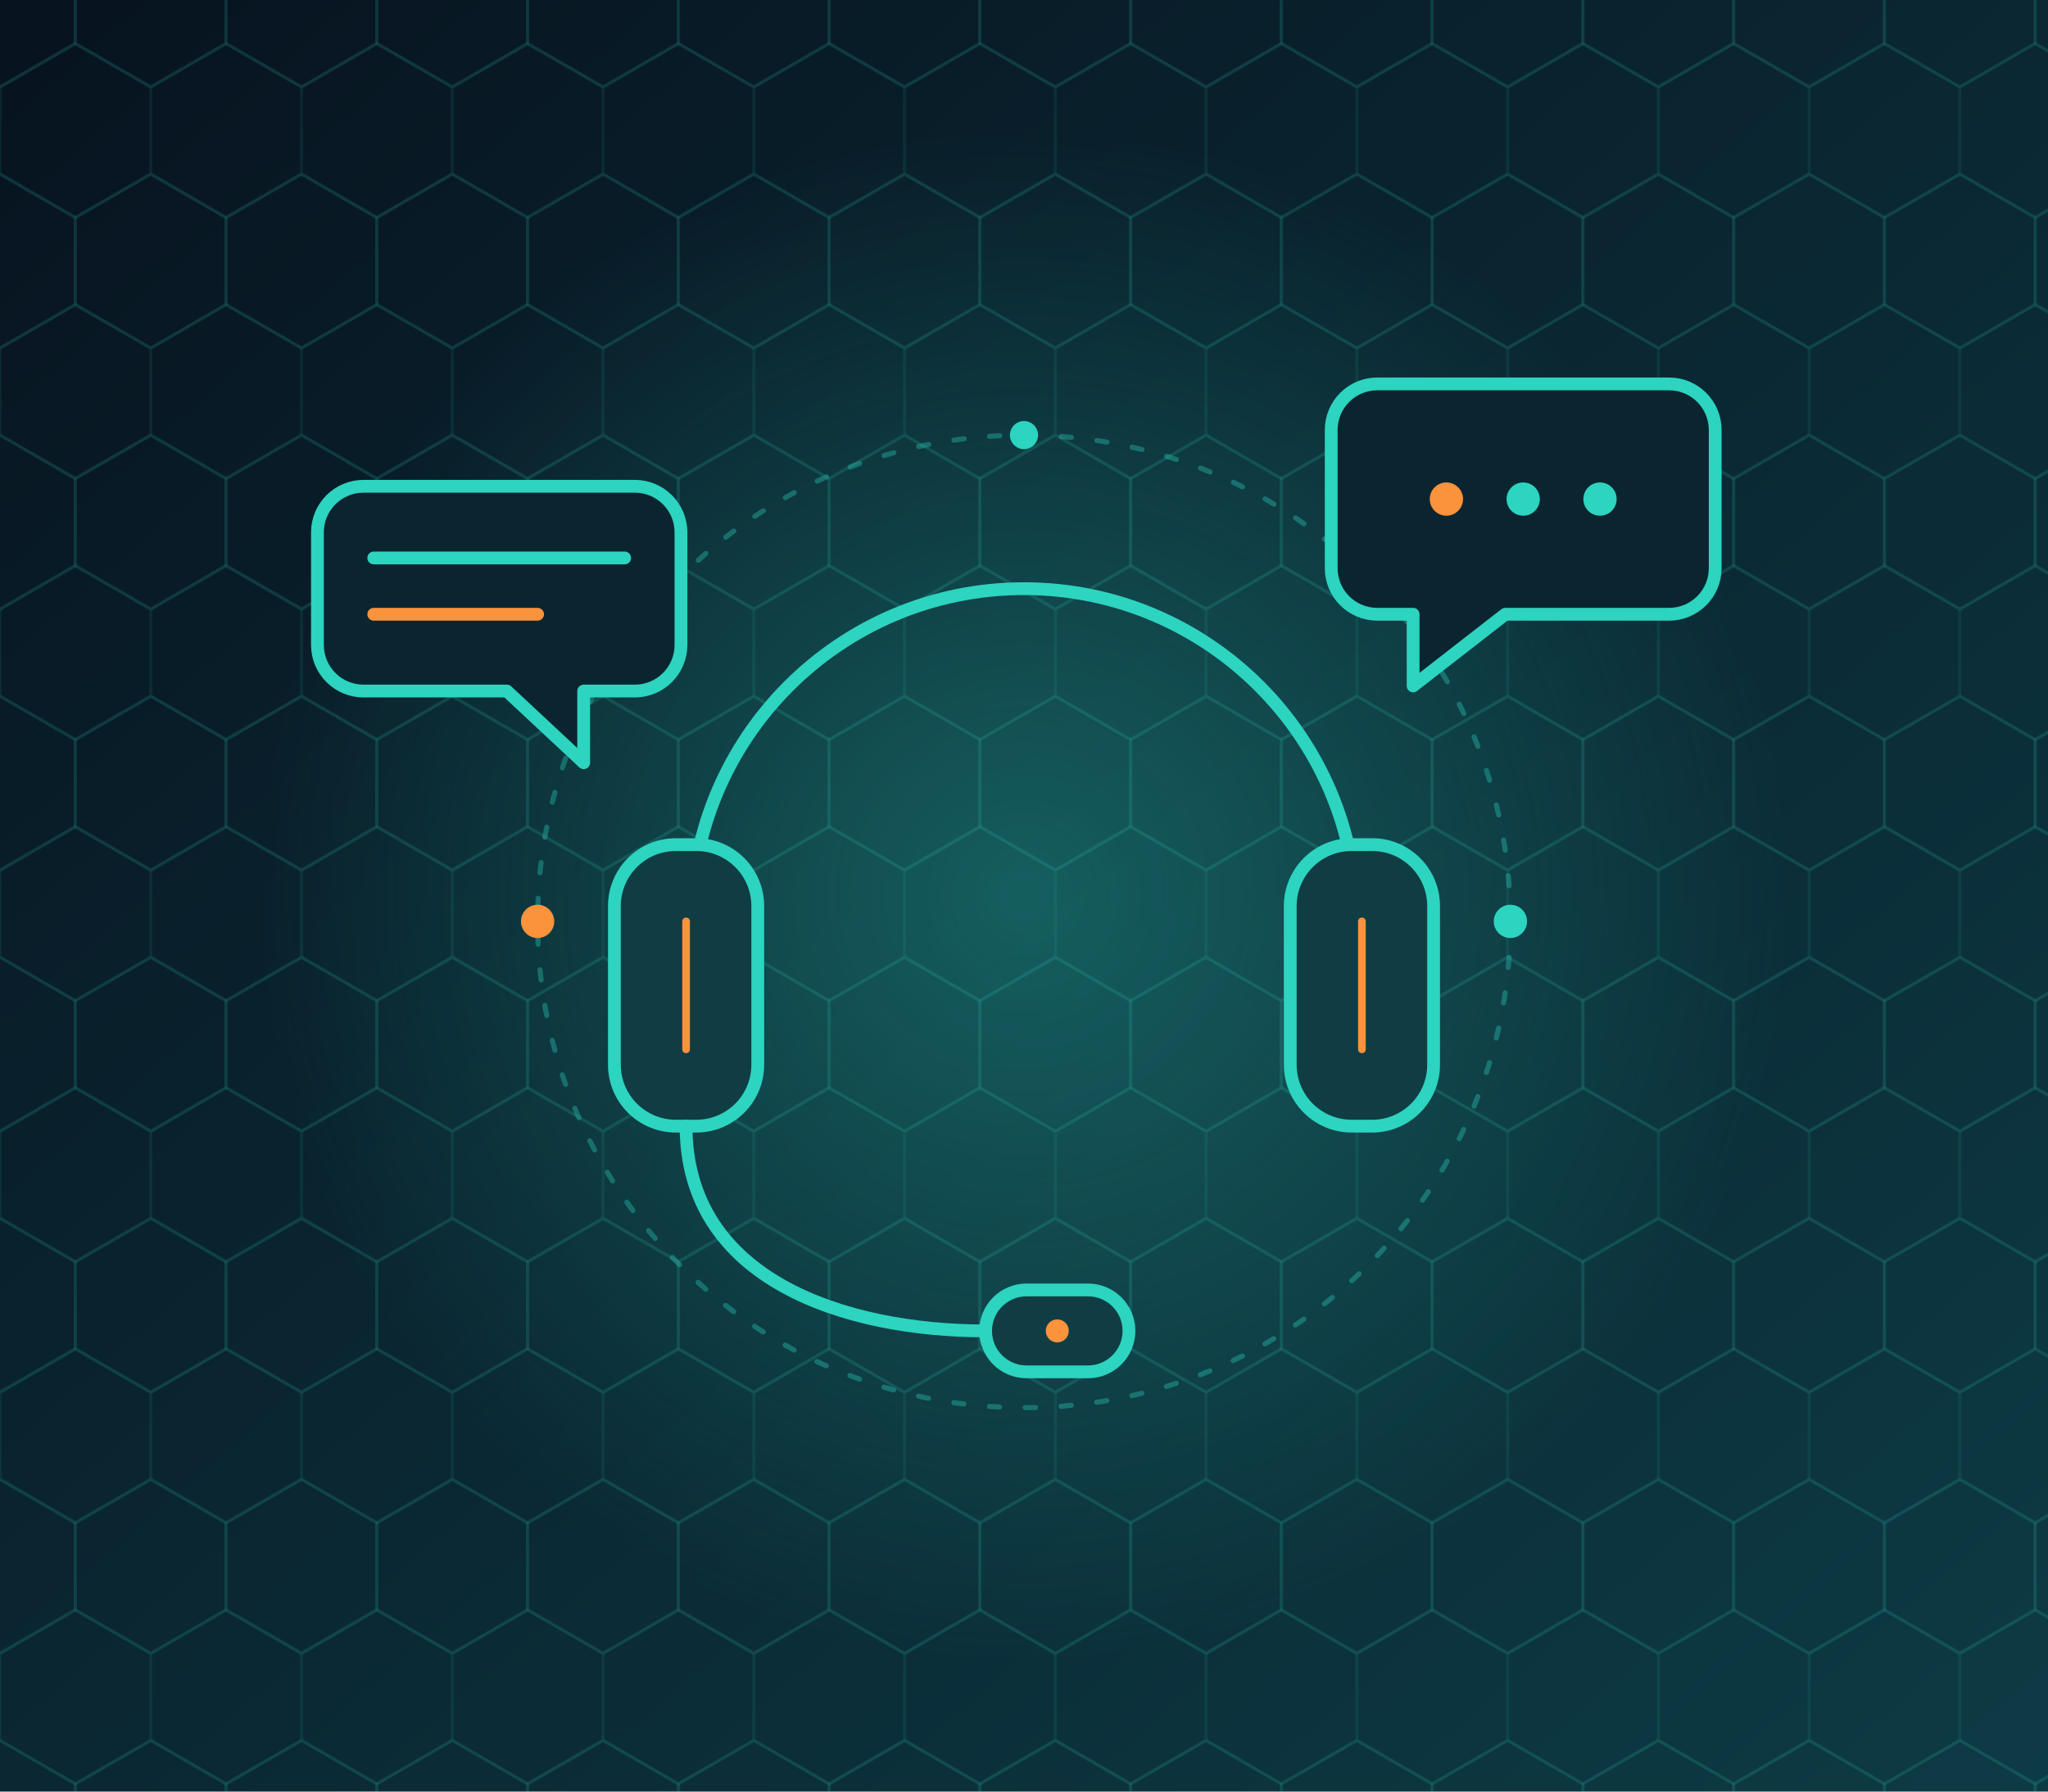
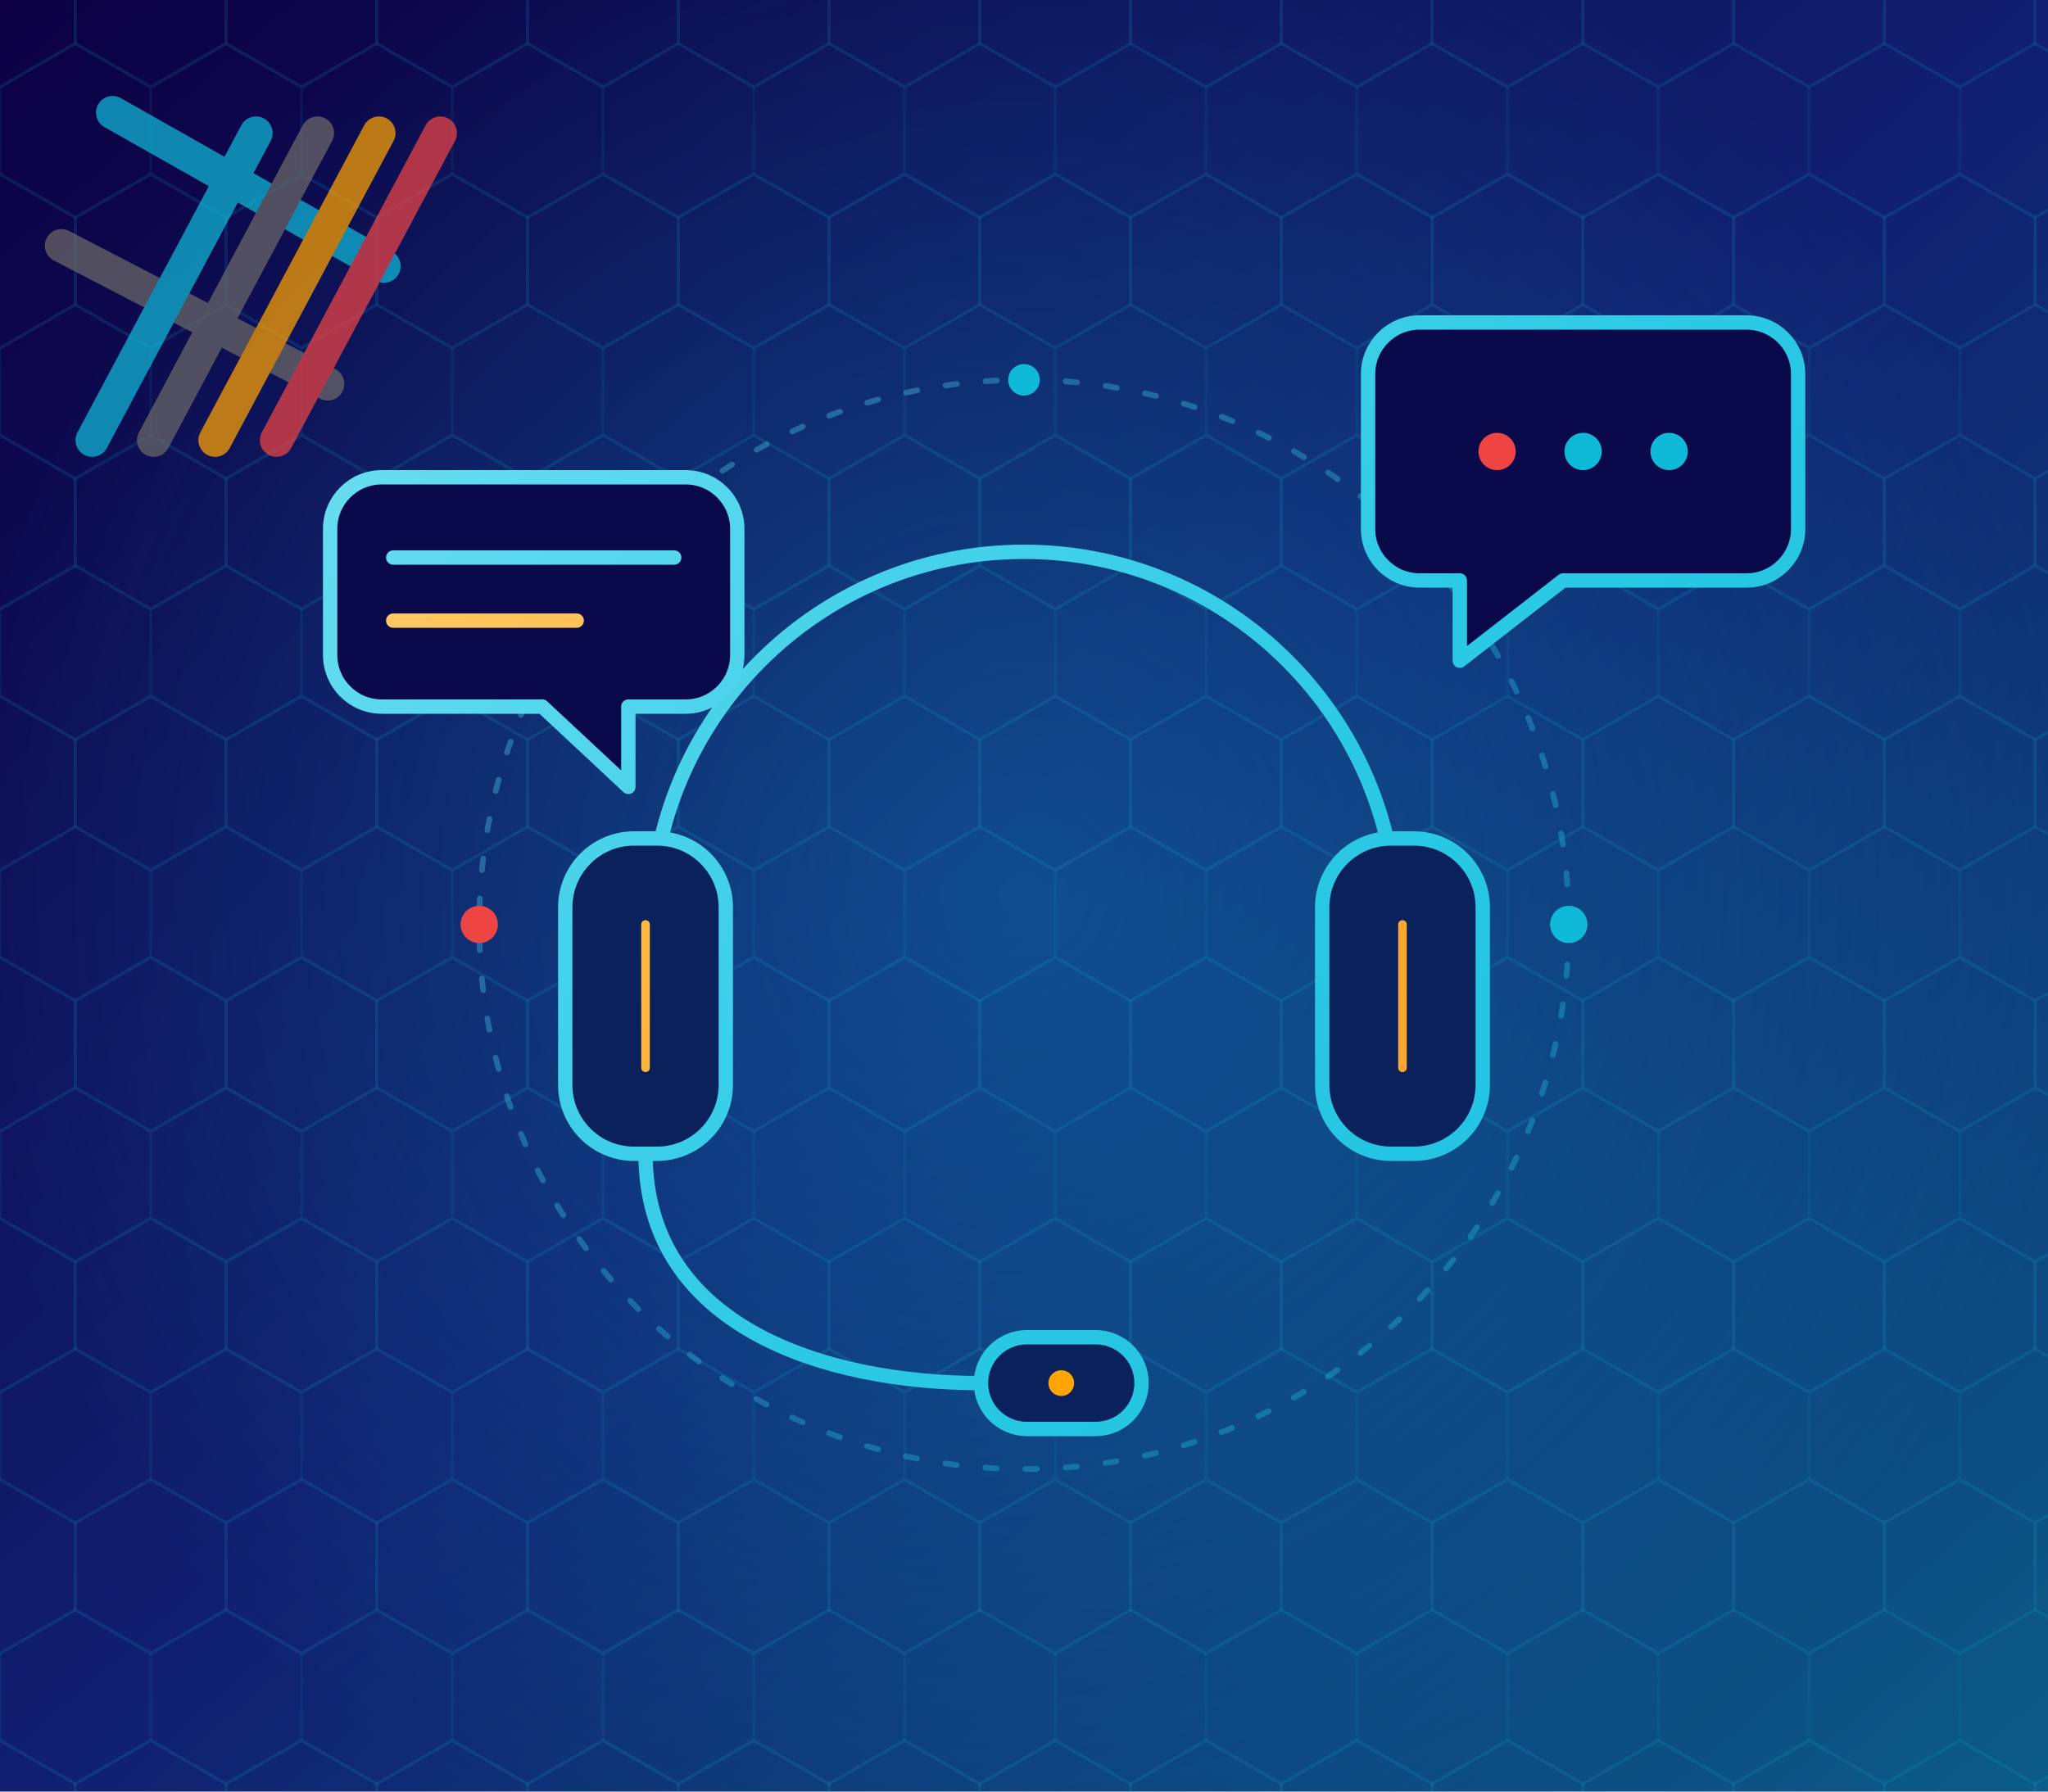
<svg xmlns="http://www.w3.org/2000/svg" viewBox="0 0 800 700" role="img" aria-label="Support headset with chat bubbles">
  <defs>
    <linearGradient id="bg" x1="0" y1="0" x2="1" y2="1">
-       <stop offset="0" stop-color="#07131f" />
-       <stop offset="1" stop-color="#0d3b45" />
+       <stop offset="0" stop-color="#0C0042" />
+       <stop offset="0.5" stop-color="#101F6E" />
+       <stop offset="1" stop-color="#0B5C88" />
    </linearGradient>
-     <radialGradient id="gl" cx="0.5" cy="0.5" r="0.5">
-       <stop offset="0" stop-color="#2dd4bf" stop-opacity="0.32" />
-       <stop offset="1" stop-color="#2dd4bf" stop-opacity="0" />
+     <linearGradient id="gS" gradientUnits="userSpaceOnUse" x1="0" y1="0" x2="800" y2="700">
+       <stop offset="0" stop-color="#8FEAF7" />
+       <stop offset="0.55" stop-color="#2BC9E6" />
+       <stop offset="1" stop-color="#0FBAD8" />
+     </linearGradient>
+     <linearGradient id="gO" gradientUnits="userSpaceOnUse" x1="0" y1="0" x2="800" y2="700">
+       <stop offset="0" stop-color="#FFE29A" />
+       <stop offset="0.5" stop-color="#FFB02E" />
+       <stop offset="1" stop-color="#F58B3A" />
+     </linearGradient>
+     <radialGradient id="glC" cx="0.5" cy="0.5" r="0.5">
+       <stop offset="0" stop-color="#0FBAD8" stop-opacity="0.30" />
+       <stop offset="1" stop-color="#0FBAD8" stop-opacity="0" />
+     </radialGradient>
+     <radialGradient id="glO" cx="0.5" cy="0.5" r="0.5">
+       <stop offset="0" stop-color="#FFA400" stop-opacity="0.24" />
+       <stop offset="1" stop-color="#FFA400" stop-opacity="0" />
    </radialGradient>
    <pattern id="hx" width="58.89" height="102" patternUnits="userSpaceOnUse">
-       <g fill="none" stroke="#2dd4bf" stroke-opacity="0.09" stroke-width="1.2">
+       <g fill="none" stroke="#0FBAD8" stroke-opacity="0.08" stroke-width="1.2">
        <polygon points="0.0,-34.0 29.4,-17.0 29.4,17.0 0.0,34.0 -29.4,17.0 -29.4,-17.0" />
        <polygon points="58.9,-34.0 88.3,-17.0 88.3,17.0 58.9,34.0 29.4,17.0 29.4,-17.0" />
        <polygon points="0.0,68.0 29.4,85.0 29.4,119.0 0.0,136.0 -29.4,119.0 -29.4,85.0" />
        <polygon points="58.9,68.0 88.3,85.0 88.3,119.0 58.9,136.0 29.4,119.0 29.4,85.0" />
        <polygon points="29.4,17.0 58.9,34.0 58.9,68.0 29.4,85.0 0.0,68.0 0.0,34.0" />
      </g>
    </pattern>
  </defs>
  <rect width="800" height="700" fill="url(#bg)" />
  <rect width="800" height="700" fill="url(#hx)" />
-   <circle cx="400" cy="350" r="300" fill="url(#gl)" />
-   <g fill="none" stroke="#2dd4bf" stroke-width="5" stroke-linecap="round" stroke-linejoin="round">
-     <circle cx="400" cy="360" r="190" fill="none" stroke-opacity="0.35" stroke-dasharray="4 10" stroke-width="2" />
-     <circle cx="210" cy="360" r="6" fill="#fb923c" stroke="#fb923c" stroke-width="1" />
-     <circle cx="590" cy="360" r="6" fill="#2dd4bf" stroke="#2dd4bf" stroke-width="1" />
-     <circle cx="400" cy="170" r="5" fill="#2dd4bf" stroke="#2dd4bf" stroke-width="1" />
-     <path d="M270 360A130 130 0 0 1 530 360" fill="none" />
-     <rect x="240" y="330" width="56" height="110" rx="24" fill="#0b2530" stroke="none" />
-     <rect x="240" y="330" width="56" height="110" rx="24" fill="rgba(45,212,191,0.14)" />
-     <rect x="504" y="330" width="56" height="110" rx="24" fill="#0b2530" stroke="none" />
-     <rect x="504" y="330" width="56" height="110" rx="24" fill="rgba(45,212,191,0.14)" />
-     <line x1="268" y1="360" x2="268" y2="410" stroke="#fb923c" stroke-width="3" />
-     <line x1="532" y1="360" x2="532" y2="410" stroke="#fb923c" stroke-width="3" />
-     <path d="M268 440C268 500 330 520 385 520" fill="none" />
-     <rect x="385" y="504" width="56" height="32" rx="16" fill="#0b2530" stroke="none" />
-     <rect x="385" y="504" width="56" height="32" rx="16" fill="rgba(45,212,191,0.14)" />
-     <circle cx="413" cy="520" r="4" fill="#fb923c" stroke="#fb923c" stroke-width="1" />
-     <path d="M538 150H652a18 18 0 0 1 18 18V222a18 18 0 0 1-18 18H588L552 268V240H538a18 18 0 0 1-18-18V168a18 18 0 0 1 18-18Z" fill="#0b2530" stroke="none" />
-     <path d="M538 150H652a18 18 0 0 1 18 18V222a18 18 0 0 1-18 18H588L552 268V240H538a18 18 0 0 1-18-18V168a18 18 0 0 1 18-18Z" fill="none" />
-     <circle cx="565" cy="195" r="6" fill="#fb923c" stroke="#fb923c" stroke-width="1" />
-     <circle cx="595" cy="195" r="6" fill="#2dd4bf" stroke="#2dd4bf" stroke-width="1" />
-     <circle cx="625" cy="195" r="6" fill="#2dd4bf" stroke="#2dd4bf" stroke-width="1" />
-     <g transform="translate(-20,0)">
-       <path d="M162 190H268a18 18 0 0 1 18 18V252a18 18 0 0 1-18 18H248V298L218 270H162a18 18 0 0 1-18-18V208a18 18 0 0 1 18-18Z" fill="#0b2530" stroke="none" />
-       <path d="M162 190H268a18 18 0 0 1 18 18V252a18 18 0 0 1-18 18H248V298L218 270H162a18 18 0 0 1-18-18V208a18 18 0 0 1 18-18Z" fill="none" />
-       <line x1="166" y1="218" x2="264" y2="218" />
-       <line x1="166" y1="240" x2="230" y2="240" stroke="#fb923c" />
+   <circle cx="400" cy="350.0" r="420.0" fill="url(#glC)" />
+   <g stroke-linecap="round" stroke-width="13" opacity="0.72" fill="none">
+     <line x1="24" y1="96" x2="128" y2="150" stroke="#6B6A68" />
+     <line x1="44" y1="44" x2="150" y2="104" stroke="#0FBAD8" />
+     <line x1="36" y1="172" x2="100" y2="52" stroke="#0FBAD8" />
+     <line x1="60" y1="172" x2="124" y2="52" stroke="#6B6A68" />
+     <line x1="84" y1="172" x2="148" y2="52" stroke="#FFA400" />
+     <line x1="108" y1="172" x2="172" y2="52" stroke="#EF4444" />
+   </g>
+   <g transform="translate(400 350.0) scale(1.12) translate(-400 -350.0)">
+     <g fill="none" stroke="url(#gS)" stroke-width="5" stroke-linecap="round" stroke-linejoin="round">
+       <circle cx="400" cy="360" r="190" fill="none" stroke-opacity="0.35" stroke-dasharray="4 10" stroke-width="2" />
+       <circle cx="210" cy="360" r="6" fill="#EF4444" stroke="#EF4444" stroke-width="1" />
+       <circle cx="590" cy="360" r="6" fill="#0FBAD8" stroke="#0FBAD8" stroke-width="1" />
+       <circle cx="400" cy="170" r="5" fill="#0FBAD8" stroke="#0FBAD8" stroke-width="1" />
+       <path d="M270 360A130 130 0 0 1 530 360" fill="none" />
+       <rect x="240" y="330" width="56" height="110" rx="24" fill="#0A0A4A" stroke="none" />
+       <rect x="240" y="330" width="56" height="110" rx="24" fill="rgba(15,186,216,0.13)" />
+       <rect x="504" y="330" width="56" height="110" rx="24" fill="#0A0A4A" stroke="none" />
+       <rect x="504" y="330" width="56" height="110" rx="24" fill="rgba(15,186,216,0.13)" />
+       <line x1="268" y1="360" x2="268" y2="410" stroke="url(#gO)" stroke-width="3" />
+       <line x1="532" y1="360" x2="532" y2="410" stroke="url(#gO)" stroke-width="3" />
+       <path d="M268 440C268 500 330 520 385 520" fill="none" />
+       <rect x="385" y="504" width="56" height="32" rx="16" fill="#0A0A4A" stroke="none" />
+       <rect x="385" y="504" width="56" height="32" rx="16" fill="rgba(15,186,216,0.13)" />
+       <circle cx="413" cy="520" r="4" fill="#FFA400" stroke="#FFA400" stroke-width="1" />
+       <path d="M538 150H652a18 18 0 0 1 18 18V222a18 18 0 0 1-18 18H588L552 268V240H538a18 18 0 0 1-18-18V168a18 18 0 0 1 18-18Z" fill="#0A0A4A" stroke="none" />
+       <path d="M538 150H652a18 18 0 0 1 18 18V222a18 18 0 0 1-18 18H588L552 268V240H538a18 18 0 0 1-18-18V168a18 18 0 0 1 18-18Z" fill="none" />
+       <circle cx="565" cy="195" r="6" fill="#EF4444" stroke="#EF4444" stroke-width="1" />
+       <circle cx="595" cy="195" r="6" fill="#0FBAD8" stroke="#0FBAD8" stroke-width="1" />
+       <circle cx="625" cy="195" r="6" fill="#0FBAD8" stroke="#0FBAD8" stroke-width="1" />
+       <g transform="translate(14,14)">
+         <path d="M162 190H268a18 18 0 0 1 18 18V252a18 18 0 0 1-18 18H248V298L218 270H162a18 18 0 0 1-18-18V208a18 18 0 0 1 18-18Z" fill="#0A0A4A" stroke="none" />
+         <path d="M162 190H268a18 18 0 0 1 18 18V252a18 18 0 0 1-18 18H248V298L218 270H162a18 18 0 0 1-18-18V208a18 18 0 0 1 18-18Z" fill="none" />
+         <line x1="166" y1="218" x2="264" y2="218" />
+         <line x1="166" y1="240" x2="230" y2="240" stroke="url(#gO)" />
+       </g>
    </g>
  </g>
</svg>
